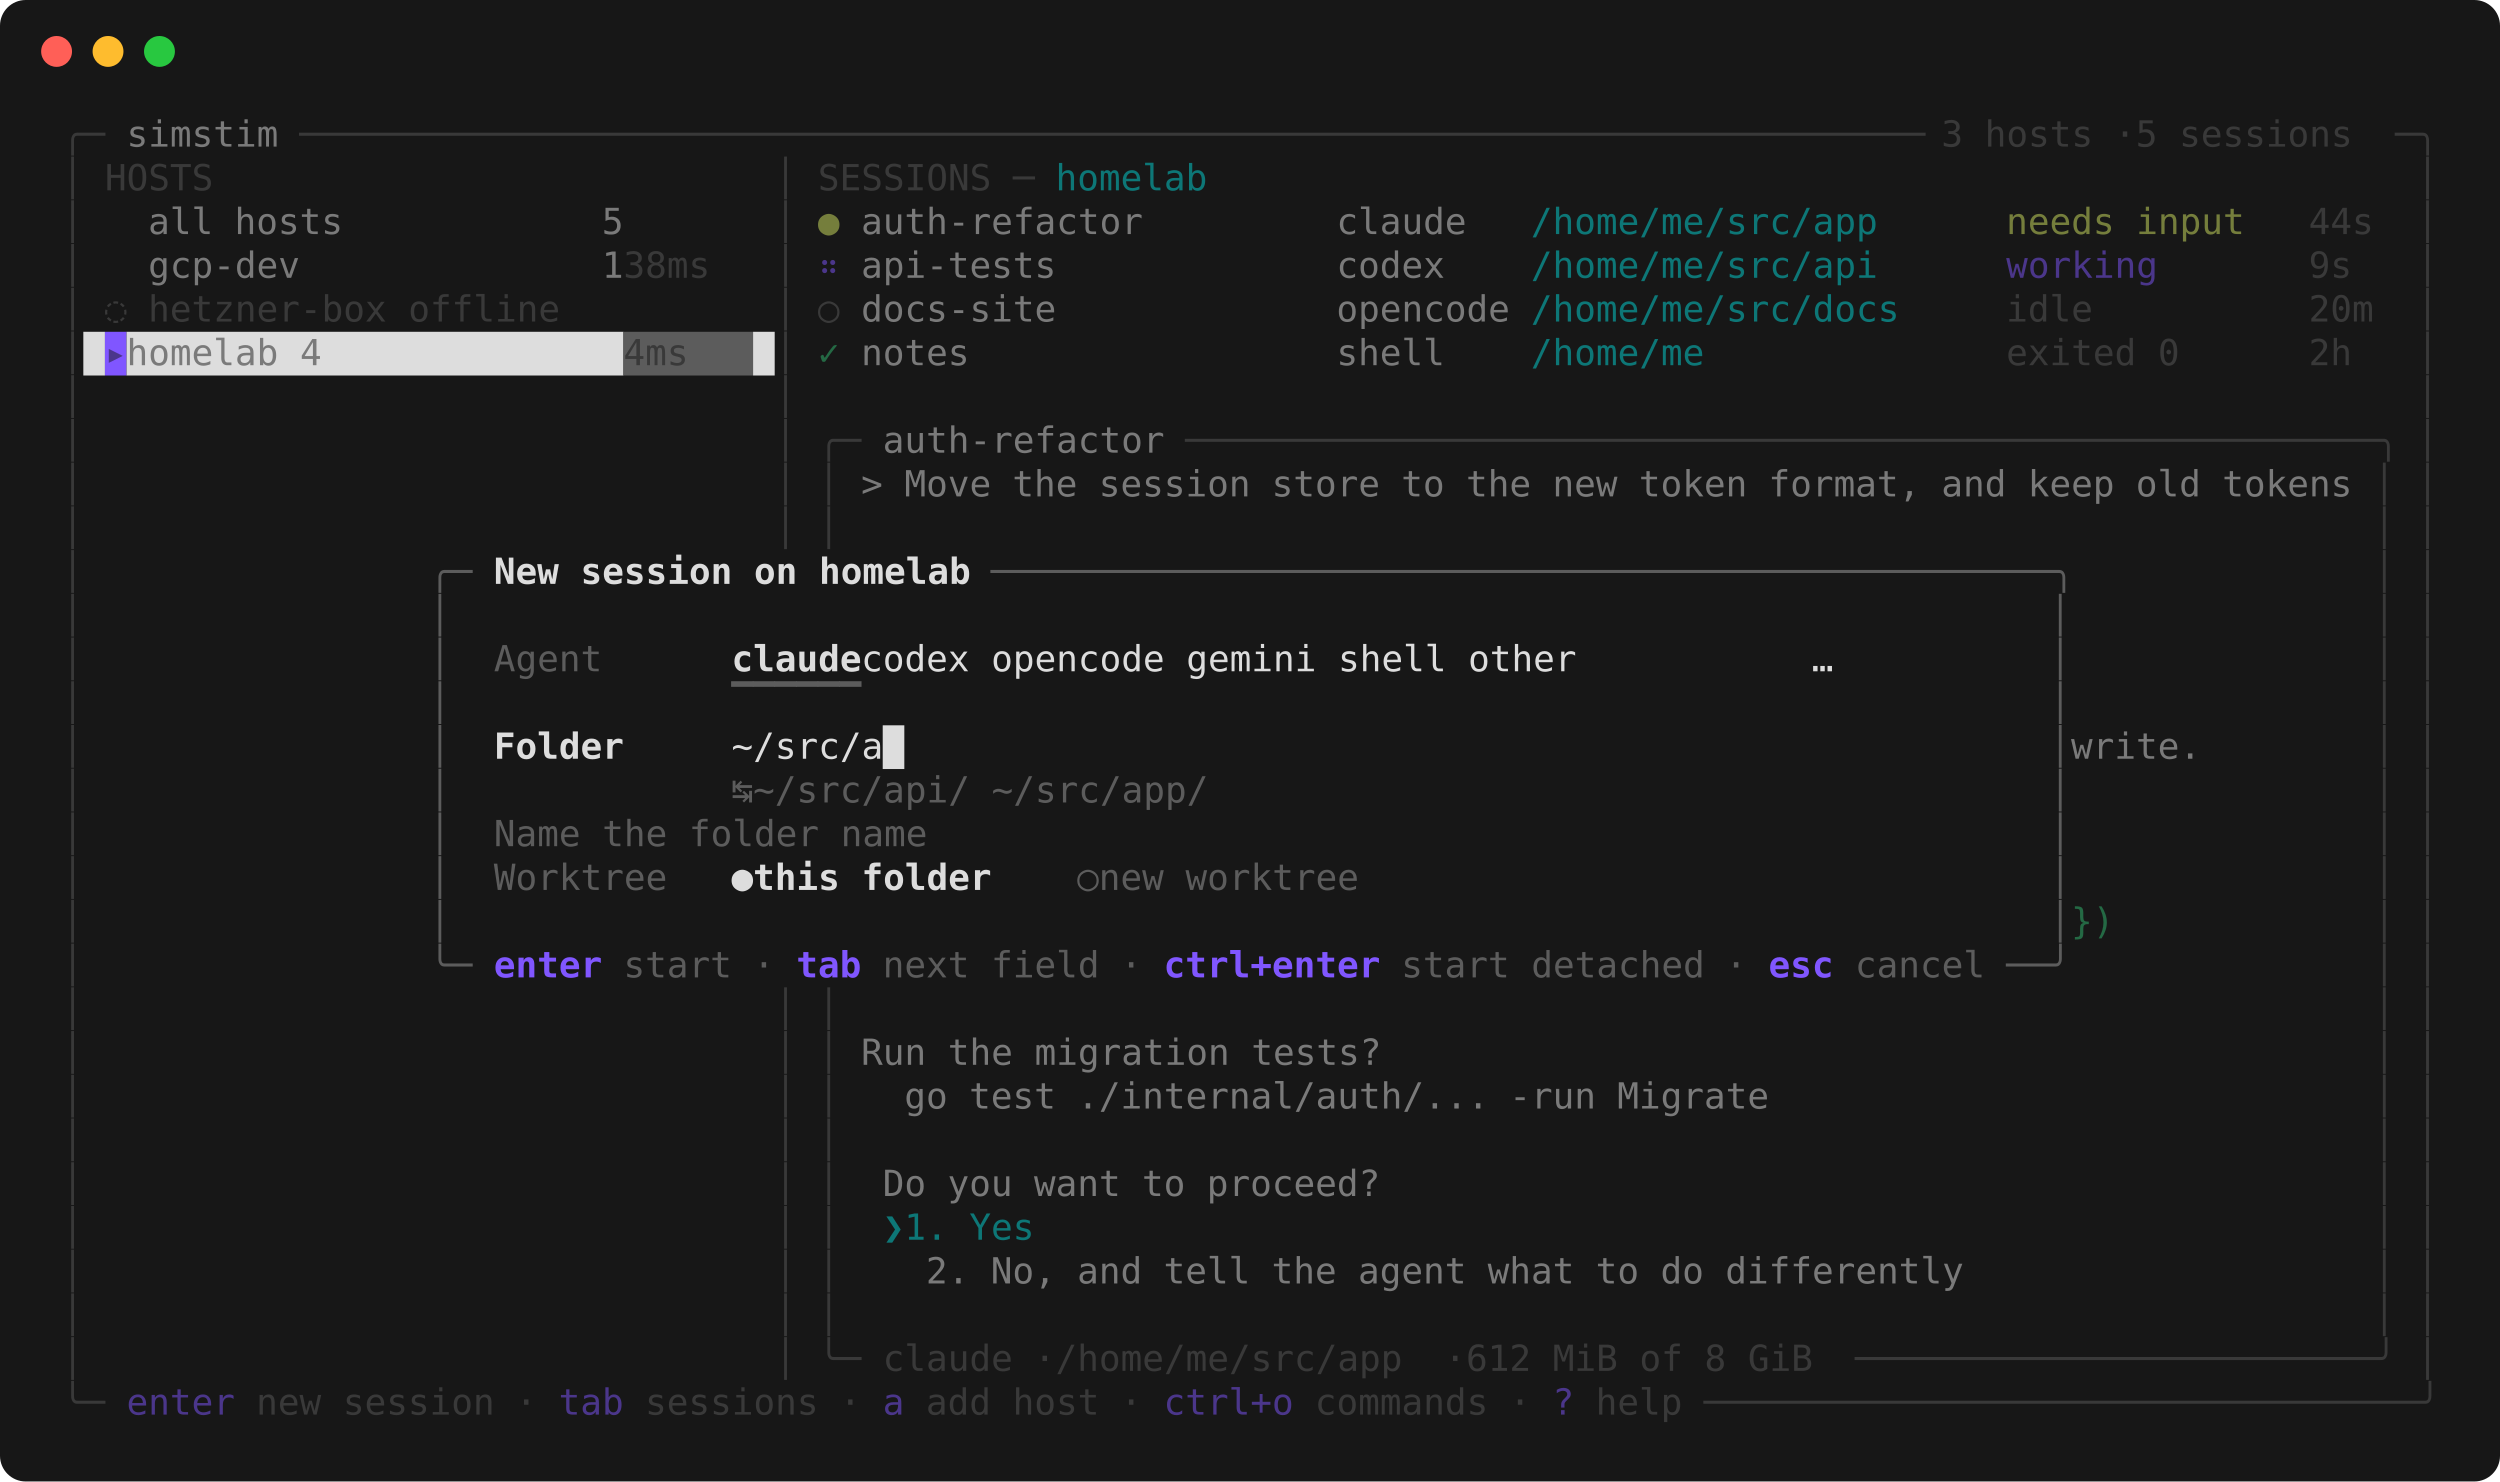
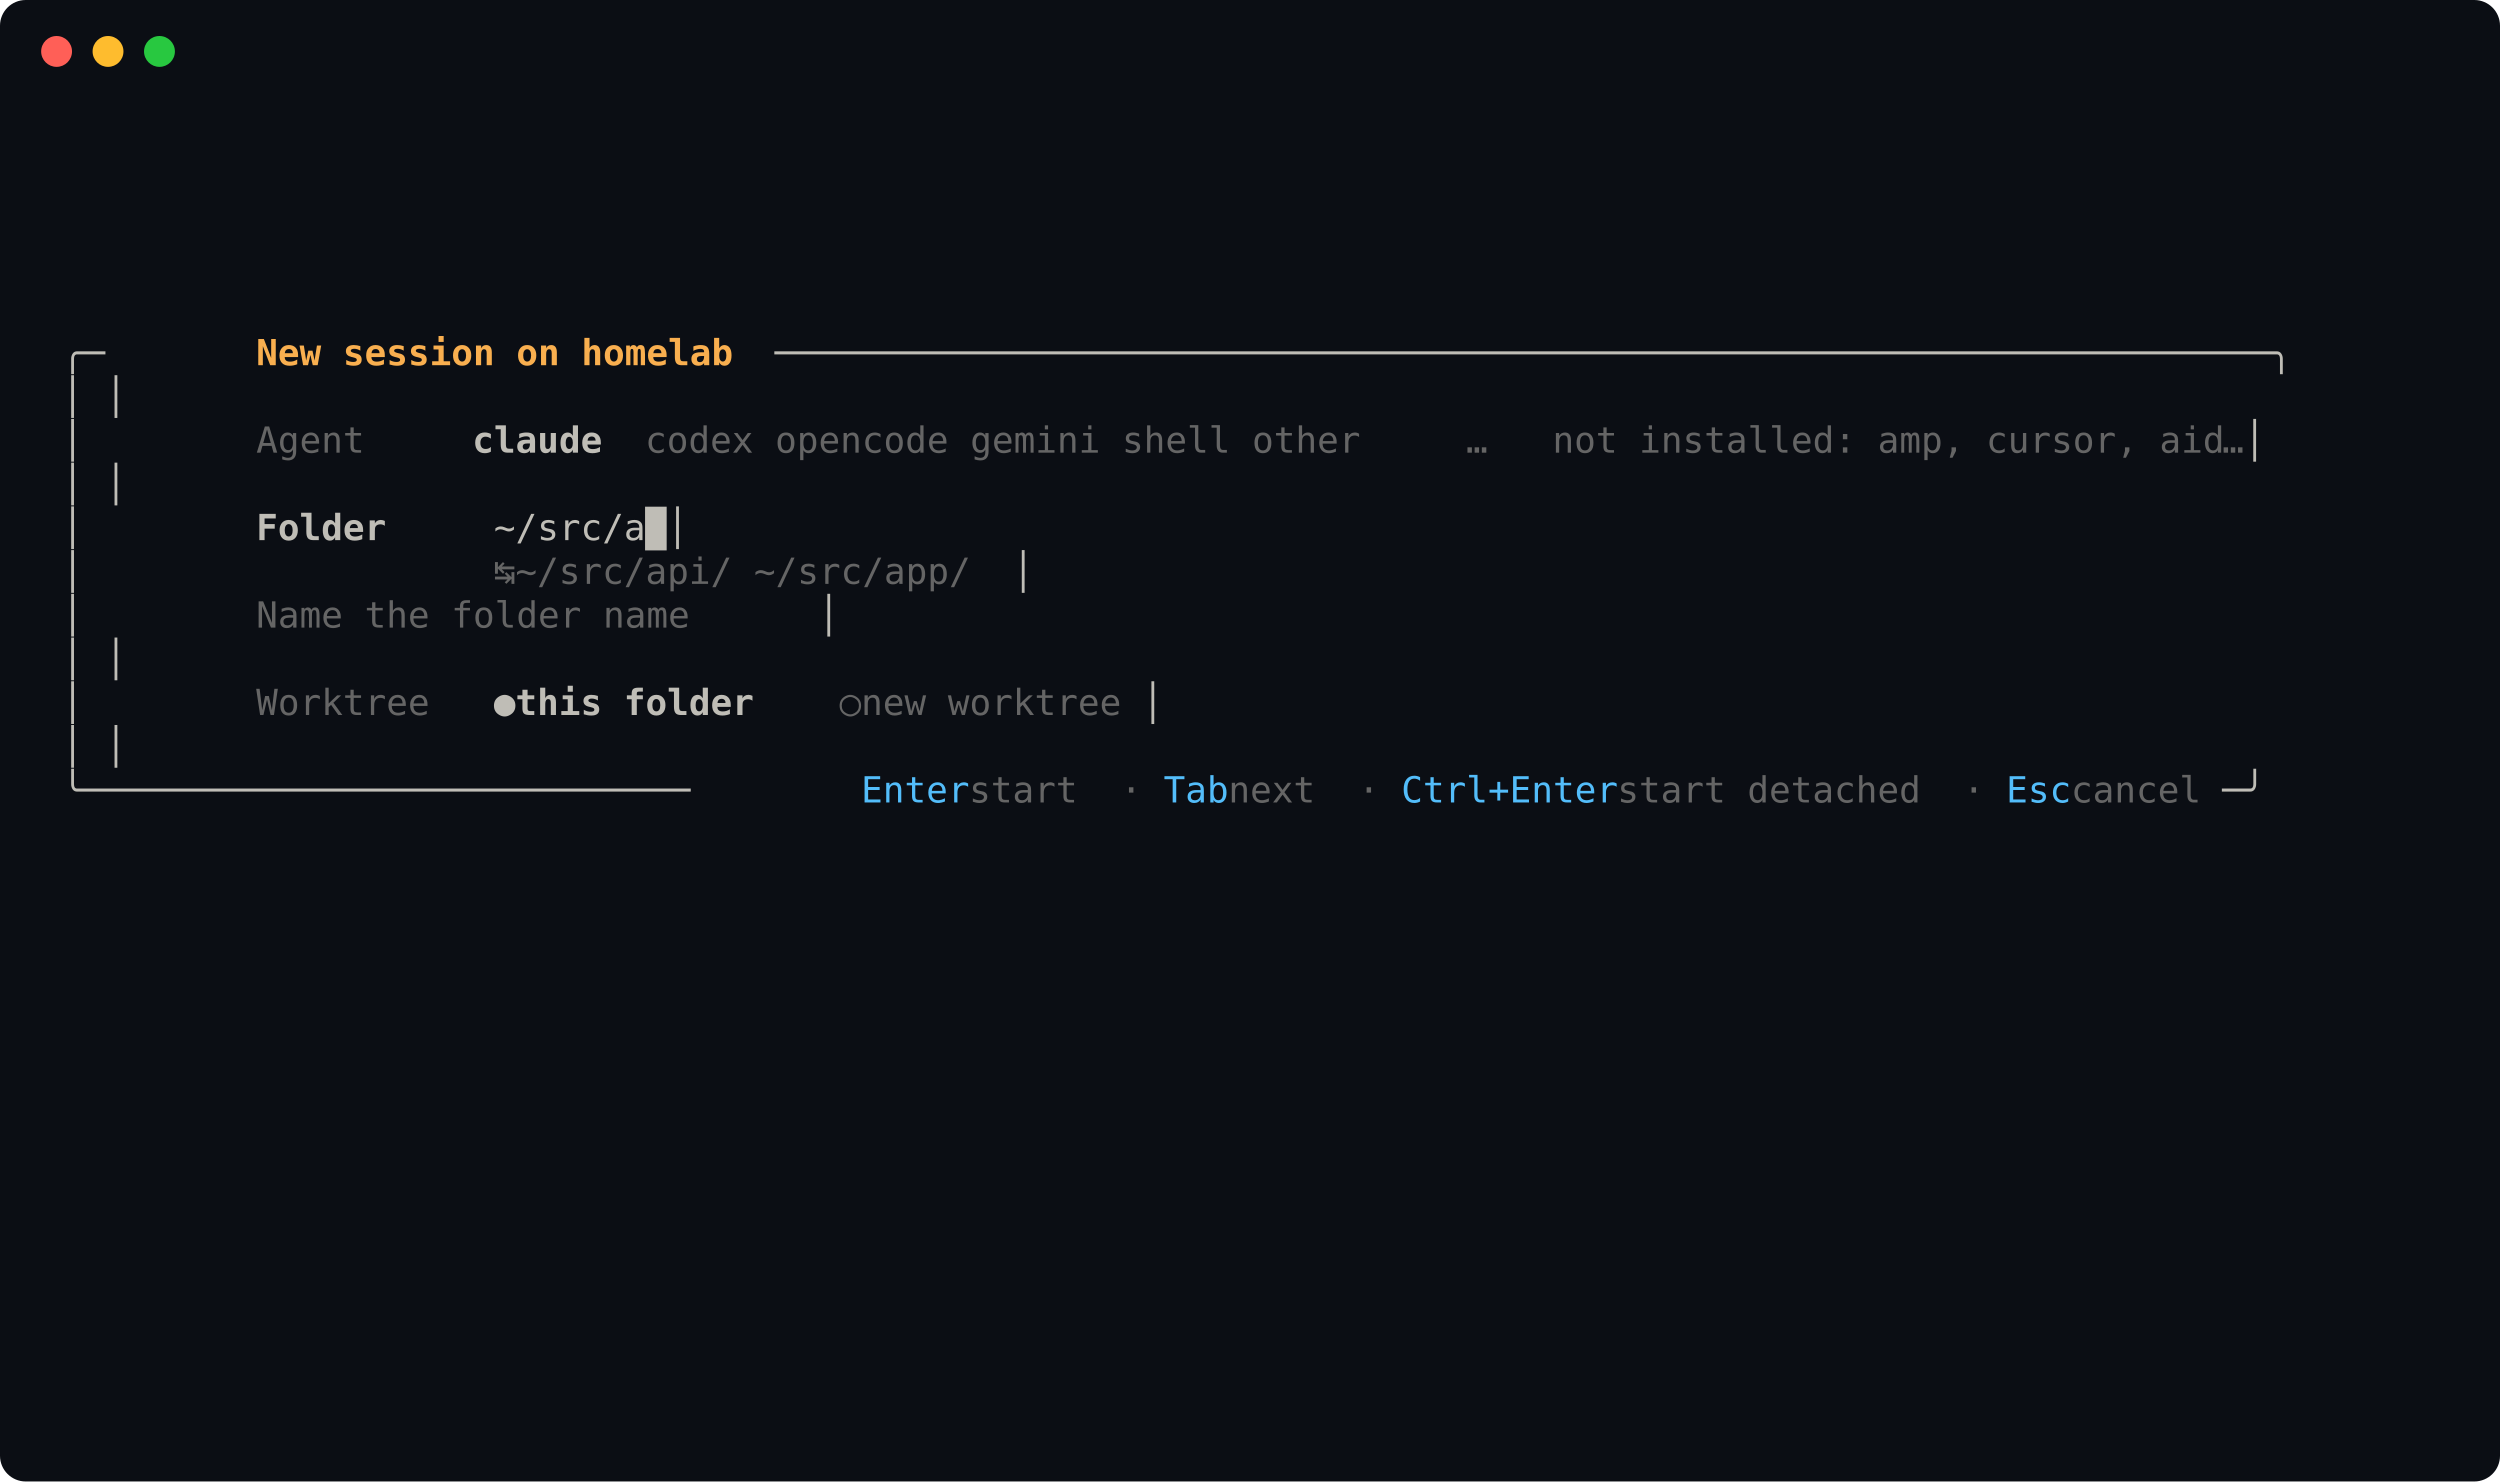
<svg xmlns="http://www.w3.org/2000/svg" width="972" height="576" viewBox="0 0 972 576">
  <style>text{font-family:"JetBrains Mono","SF Mono",Menlo,Consolas,"DejaVu Sans Mono",monospace;font-size:14px;white-space:pre}</style>
-   <rect width="972" height="576" rx="10" fill="#171717" />
+   <rect width="972" height="576" rx="10" fill="#0B0E14" />
  <circle cx="22" cy="20" r="6" fill="#FF5F57" />
  <circle cx="42" cy="20" r="6" fill="#FEBC2E" />
  <circle cx="62" cy="20" r="6" fill="#28C840" />
-   <rect x="32.4" y="129.0" width="8.4" height="17.0" fill="#DDDDDD" />
-   <rect x="40.8" y="129.0" width="8.4" height="17.0" fill="#8056FF" />
-   <rect x="49.2" y="129.0" width="193.2" height="17.0" fill="#DDDDDD" />
-   <rect x="242.4" y="129.0" width="50.4" height="17.0" fill="#5C5C5C" />
-   <rect x="292.8" y="129.0" width="8.4" height="17.0" fill="#DDDDDD" />
-   <rect x="343.2" y="282.0" width="8.4" height="17.0" fill="#DDDDDD" />
-   <text x="24.0" y="57.0" textLength="16.8" fill="#393939">╭─</text>
-   <text x="49.2" y="57.0" textLength="58.8" fill="#7A7A7A">simstim</text>
-   <text x="116.4" y="57.0" textLength="630.0" fill="#393939">───────────────────────────────────────────────────────────────────────────</text>
-   <text x="754.8" y="57.0" textLength="67.2" fill="#393939">3 hosts </text>
-   <text x="822.0" y="57.0" textLength="8.4" fill="#393939">·</text>
-   <text x="830.4" y="57.0" textLength="92.4" fill="#393939"> 5 sessions</text>
-   <text x="931.2" y="57.0" textLength="16.8" fill="#393939">─╮</text>
-   <text x="24.0" y="74.0" textLength="8.4" fill="#393939">│</text>
-   <text x="40.8" y="74.0" textLength="42.0" fill="#393939">HOSTS</text>
-   <text x="301.2" y="74.0" textLength="8.4" fill="#393939">│</text>
-   <text x="318.0" y="74.0" textLength="92.4" fill="#393939">SESSIONS ─ </text>
-   <text x="410.4" y="74.0" textLength="58.8" fill="#0D7777">homelab</text>
-   <text x="939.6" y="74.0" textLength="8.4" fill="#393939">│</text>
-   <text x="24.0" y="91.0" textLength="8.4" fill="#393939">│</text>
-   <text x="57.6" y="91.0" textLength="25.2" fill="#7A7A7A">all</text>
-   <text x="91.2" y="91.0" textLength="42.0" fill="#7A7A7A">hosts</text>
-   <text x="234.0" y="91.0" textLength="8.4" fill="#7A7A7A">5</text>
-   <text x="301.2" y="91.0" textLength="8.4" fill="#393939">│</text>
-   <text x="318.0" y="91.0" textLength="8.4" fill="#757E3C">●</text>
-   <text x="334.8" y="91.0" textLength="176.4" fill="#7A7A7A">auth-refactor        </text>
-   <text x="519.6" y="91.0" textLength="50.4" fill="#7A7A7A">claude</text>
-   <text x="595.2" y="91.0" textLength="176.4" fill="#0D7777">/home/me/src/app     </text>
-   <text x="780.0" y="91.0" textLength="109.2" fill="#757E3C">needs input  </text>
-   <text x="897.6" y="91.0" textLength="33.6" fill="#393939"> 44s</text>
-   <text x="939.6" y="91.0" textLength="8.4" fill="#393939">│</text>
-   <text x="24.0" y="108.0" textLength="8.4" fill="#393939">│</text>
-   <text x="57.6" y="108.0" textLength="58.8" fill="#7A7A7A">gcp-dev</text>
-   <text x="234.0" y="108.0" textLength="8.4" fill="#7A7A7A">1</text>
-   <text x="242.4" y="108.0" textLength="50.4" fill="#393939">  38ms</text>
-   <text x="301.2" y="108.0" textLength="8.4" fill="#393939">│</text>
-   <text x="318.0" y="108.0" textLength="8.4" fill="#4B368B">⠶</text>
-   <text x="334.8" y="108.0" textLength="75.6" fill="#7A7A7A">api-tests</text>
-   <text x="519.6" y="108.0" textLength="42.0" fill="#7A7A7A">codex</text>
-   <text x="595.2" y="108.0" textLength="176.4" fill="#0D7777">/home/me/src/api     </text>
-   <text x="780.0" y="108.0" textLength="109.2" fill="#4B368B">working      </text>
-   <text x="897.6" y="108.0" textLength="33.6" fill="#393939">  9s</text>
-   <text x="939.6" y="108.0" textLength="8.4" fill="#393939">│</text>
-   <text x="24.0" y="125.0" textLength="8.4" fill="#393939">│</text>
-   <text x="40.8" y="125.0" textLength="8.4" fill="#393939">◌</text>
-   <text x="57.6" y="125.0" textLength="235.2" fill="#393939">hetzner-box          offline</text>
-   <text x="301.2" y="125.0" textLength="8.4" fill="#393939">│</text>
-   <text x="318.0" y="125.0" textLength="8.4" fill="#393939">○</text>
-   <text x="334.8" y="125.0" textLength="75.6" fill="#7A7A7A">docs-site</text>
-   <text x="519.6" y="125.0" textLength="67.2" fill="#7A7A7A">opencode</text>
-   <text x="595.2" y="125.0" textLength="176.4" fill="#0D7777">/home/me/src/docs    </text>
-   <text x="780.0" y="125.0" textLength="109.2" fill="#393939">idle         </text>
-   <text x="897.6" y="125.0" textLength="33.6" fill="#393939"> 20m</text>
-   <text x="939.6" y="125.0" textLength="8.4" fill="#393939">│</text>
-   <text x="24.0" y="142.0" textLength="8.4" fill="#393939">│</text>
-   <text x="40.8" y="142.0" textLength="8.4" fill="#4B368B">▸</text>
-   <text x="49.2" y="142.0" textLength="193.2" fill="#7A7A7A"> homelab              4</text>
-   <text x="242.4" y="142.0" textLength="50.4" fill="#393939">   4ms</text>
-   <text x="301.2" y="142.0" textLength="8.4" fill="#393939">│</text>
-   <text x="318.0" y="142.0" textLength="8.4" fill="#246944">✓</text>
-   <text x="334.8" y="142.0" textLength="42.0" fill="#7A7A7A">notes</text>
-   <text x="519.6" y="142.0" textLength="42.0" fill="#7A7A7A">shell</text>
-   <text x="595.2" y="142.0" textLength="67.2" fill="#0D7777">/home/me</text>
-   <text x="780.0" y="142.0" textLength="109.2" fill="#393939">exited 0     </text>
-   <text x="897.6" y="142.0" textLength="33.6" fill="#393939">  2h</text>
-   <text x="939.6" y="142.0" textLength="8.4" fill="#393939">│</text>
-   <text x="24.0" y="159.0" textLength="8.4" fill="#393939">│</text>
-   <text x="301.2" y="159.0" textLength="8.4" fill="#393939">│</text>
-   <text x="939.6" y="159.0" textLength="8.4" fill="#393939">│</text>
-   <text x="24.0" y="176.0" textLength="8.4" fill="#393939">│</text>
-   <text x="301.2" y="176.0" textLength="8.4" fill="#393939">│</text>
-   <text x="318.0" y="176.0" textLength="16.8" fill="#393939">╭─</text>
-   <text x="343.2" y="176.0" textLength="109.2" fill="#7A7A7A">auth-refactor</text>
-   <text x="460.8" y="176.0" textLength="470.4" fill="#393939">───────────────────────────────────────────────────────╮</text>
-   <text x="939.6" y="176.0" textLength="8.4" fill="#393939">│</text>
-   <text x="24.0" y="193.0" textLength="8.4" fill="#393939">│</text>
-   <text x="301.2" y="193.0" textLength="8.4" fill="#393939">│</text>
-   <text x="318.0" y="193.0" textLength="8.4" fill="#393939">│</text>
-   <text x="334.8" y="193.0" textLength="50.4" fill="#7A7A7A">&gt; Move</text>
-   <text x="393.6" y="193.0" textLength="25.2" fill="#7A7A7A">the</text>
-   <text x="427.2" y="193.0" textLength="58.8" fill="#7A7A7A">session</text>
-   <text x="494.4" y="193.0" textLength="42.0" fill="#7A7A7A">store</text>
-   <text x="544.8" y="193.0" textLength="16.8" fill="#7A7A7A">to</text>
-   <text x="570.0" y="193.0" textLength="25.2" fill="#7A7A7A">the</text>
-   <text x="603.6" y="193.0" textLength="25.2" fill="#7A7A7A">new</text>
-   <text x="637.2" y="193.0" textLength="42.0" fill="#7A7A7A">token</text>
-   <text x="687.6" y="193.0" textLength="58.8" fill="#7A7A7A">format,</text>
-   <text x="754.8" y="193.0" textLength="25.2" fill="#7A7A7A">and</text>
-   <text x="788.4" y="193.0" textLength="33.6" fill="#7A7A7A">keep</text>
-   <text x="830.4" y="193.0" textLength="25.2" fill="#7A7A7A">old</text>
-   <text x="864.0" y="193.0" textLength="50.4" fill="#7A7A7A">tokens</text>
-   <text x="922.8" y="193.0" textLength="8.4" fill="#393939">│</text>
-   <text x="939.6" y="193.0" textLength="8.4" fill="#393939">│</text>
-   <text x="24.0" y="210.0" textLength="8.4" fill="#393939">│</text>
-   <text x="301.2" y="210.0" textLength="8.4" fill="#393939">│</text>
-   <text x="318.0" y="210.0" textLength="8.4" fill="#393939">│</text>
-   <text x="922.8" y="210.0" textLength="8.4" fill="#393939">│</text>
-   <text x="939.6" y="210.0" textLength="8.4" fill="#393939">│</text>
-   <text x="24.0" y="227.0" textLength="8.4" fill="#393939">│</text>
-   <text x="166.8" y="227.0" textLength="16.8" fill="#5C5C5C">╭─</text>
-   <text x="192.0" y="227.0" textLength="184.8" fill="#DDDDDD" font-weight="bold">New session on homelab</text>
-   <text x="385.2" y="227.0" textLength="420.0" fill="#5C5C5C">─────────────────────────────────────────────────╮</text>
-   <text x="922.8" y="227.0" textLength="8.4" fill="#393939">│</text>
-   <text x="939.6" y="227.0" textLength="8.4" fill="#393939">│</text>
-   <text x="24.0" y="244.0" textLength="8.4" fill="#393939">│</text>
-   <text x="166.8" y="244.0" textLength="8.4" fill="#5C5C5C">│</text>
-   <text x="796.8" y="244.0" textLength="8.4" fill="#5C5C5C">│</text>
-   <text x="922.8" y="244.0" textLength="8.4" fill="#393939">│</text>
-   <text x="939.6" y="244.0" textLength="8.4" fill="#393939">│</text>
-   <text x="24.0" y="261.0" textLength="8.4" fill="#393939">│</text>
-   <text x="166.8" y="261.0" textLength="8.4" fill="#5C5C5C">│</text>
-   <text x="192.0" y="261.0" textLength="92.4" fill="#5C5C5C">Agent      </text>
-   <text x="284.4" y="261.0" textLength="50.4" fill="#DDDDDD" font-weight="bold">claude</text>
-   <text x="334.8" y="261.0" textLength="369.6" fill="#DDDDDD">   codex   opencode   gemini   shell   other</text>
-   <text x="704.4" y="261.0" textLength="8.4" fill="#DDDDDD">…</text>
-   <text x="796.8" y="261.0" textLength="8.4" fill="#5C5C5C">│</text>
-   <text x="922.8" y="261.0" textLength="8.4" fill="#393939">│</text>
-   <text x="939.6" y="261.0" textLength="8.4" fill="#393939">│</text>
-   <text x="24.0" y="278.0" textLength="8.4" fill="#393939">│</text>
-   <text x="166.8" y="278.0" textLength="8.4" fill="#5C5C5C">│</text>
-   <text x="284.4" y="278.0" textLength="8.4" fill="#5C5C5C">▔</text>
-   <text x="292.8" y="278.0" textLength="8.4" fill="#5C5C5C">▔</text>
-   <text x="301.2" y="278.0" textLength="8.4" fill="#5C5C5C">▔</text>
-   <text x="309.6" y="278.0" textLength="8.4" fill="#5C5C5C">▔</text>
-   <text x="318.0" y="278.0" textLength="8.4" fill="#5C5C5C">▔</text>
-   <text x="326.4" y="278.0" textLength="8.4" fill="#5C5C5C">▔</text>
-   <text x="796.8" y="278.0" textLength="8.4" fill="#5C5C5C">│</text>
-   <text x="922.8" y="278.0" textLength="8.4" fill="#393939">│</text>
-   <text x="939.6" y="278.0" textLength="8.4" fill="#393939">│</text>
-   <text x="24.0" y="295.0" textLength="8.4" fill="#393939">│</text>
-   <text x="166.8" y="295.0" textLength="8.4" fill="#5C5C5C">│</text>
-   <text x="192.0" y="295.0" textLength="92.4" fill="#DDDDDD" font-weight="bold">Folder     </text>
-   <text x="284.4" y="295.0" textLength="58.8" fill="#DDDDDD">~/src/a</text>
-   <text x="796.8" y="295.0" textLength="8.4" fill="#5C5C5C">│</text>
-   <text x="805.2" y="295.0" textLength="50.4" fill="#7A7A7A">write.</text>
-   <text x="922.8" y="295.0" textLength="8.4" fill="#393939">│</text>
-   <text x="939.6" y="295.0" textLength="8.4" fill="#393939">│</text>
-   <text x="24.0" y="312.0" textLength="8.4" fill="#393939">│</text>
-   <text x="166.8" y="312.0" textLength="8.4" fill="#5C5C5C">│</text>
-   <text x="284.4" y="312.0" textLength="8.4" fill="#5C5C5C">↹</text>
-   <text x="292.8" y="312.0" textLength="193.2" fill="#5C5C5C"> ~/src/api/  ~/src/app/</text>
-   <text x="796.8" y="312.0" textLength="8.4" fill="#5C5C5C">│</text>
-   <text x="922.8" y="312.0" textLength="8.4" fill="#393939">│</text>
-   <text x="939.6" y="312.0" textLength="8.4" fill="#393939">│</text>
-   <text x="24.0" y="329.0" textLength="8.4" fill="#393939">│</text>
-   <text x="166.8" y="329.0" textLength="8.4" fill="#5C5C5C">│</text>
-   <text x="192.0" y="329.0" textLength="218.4" fill="#5C5C5C">Name       the folder name</text>
-   <text x="796.8" y="329.0" textLength="8.4" fill="#5C5C5C">│</text>
-   <text x="922.8" y="329.0" textLength="8.4" fill="#393939">│</text>
-   <text x="939.6" y="329.0" textLength="8.4" fill="#393939">│</text>
-   <text x="24.0" y="346.0" textLength="8.4" fill="#393939">│</text>
-   <text x="166.8" y="346.0" textLength="8.4" fill="#5C5C5C">│</text>
-   <text x="192.0" y="346.0" textLength="92.4" fill="#5C5C5C">Worktree   </text>
-   <text x="284.4" y="346.0" textLength="8.4" fill="#DDDDDD" font-weight="bold">●</text>
-   <text x="292.8" y="346.0" textLength="100.8" fill="#DDDDDD" font-weight="bold"> this folder</text>
-   <text x="418.8" y="346.0" textLength="8.4" fill="#5C5C5C">○</text>
-   <text x="427.2" y="346.0" textLength="109.2" fill="#5C5C5C"> new worktree</text>
-   <text x="796.8" y="346.0" textLength="8.4" fill="#5C5C5C">│</text>
-   <text x="922.8" y="346.0" textLength="8.4" fill="#393939">│</text>
-   <text x="939.6" y="346.0" textLength="8.4" fill="#393939">│</text>
-   <text x="24.0" y="363.0" textLength="8.4" fill="#393939">│</text>
-   <text x="166.8" y="363.0" textLength="8.4" fill="#5C5C5C">│</text>
-   <text x="796.8" y="363.0" textLength="8.4" fill="#5C5C5C">│</text>
-   <text x="805.2" y="363.0" textLength="16.8" fill="#246944">})</text>
-   <text x="922.8" y="363.0" textLength="8.4" fill="#393939">│</text>
-   <text x="939.6" y="363.0" textLength="8.4" fill="#393939">│</text>
-   <text x="24.0" y="380.0" textLength="8.4" fill="#393939">│</text>
-   <text x="166.8" y="380.0" textLength="16.8" fill="#5C5C5C">╰─</text>
-   <text x="192.0" y="380.0" textLength="42.0" fill="#8056FF" font-weight="bold">enter</text>
-   <text x="242.4" y="380.0" textLength="50.4" fill="#5C5C5C">start </text>
-   <text x="292.8" y="380.0" textLength="8.4" fill="#5C5C5C">·</text>
-   <text x="309.6" y="380.0" textLength="25.2" fill="#8056FF" font-weight="bold">tab</text>
-   <text x="343.2" y="380.0" textLength="92.4" fill="#5C5C5C">next field </text>
-   <text x="435.6" y="380.0" textLength="8.4" fill="#5C5C5C">·</text>
-   <text x="452.4" y="380.0" textLength="84.0" fill="#8056FF" font-weight="bold">ctrl+enter</text>
-   <text x="544.8" y="380.0" textLength="126.0" fill="#5C5C5C">start detached </text>
-   <text x="670.8" y="380.0" textLength="8.4" fill="#5C5C5C">·</text>
-   <text x="687.6" y="380.0" textLength="25.2" fill="#8056FF" font-weight="bold">esc</text>
-   <text x="721.2" y="380.0" textLength="50.4" fill="#5C5C5C">cancel</text>
-   <text x="780.0" y="380.0" textLength="25.2" fill="#5C5C5C">──╯</text>
-   <text x="922.8" y="380.0" textLength="8.4" fill="#393939">│</text>
-   <text x="939.6" y="380.0" textLength="8.4" fill="#393939">│</text>
-   <text x="24.0" y="397.0" textLength="8.4" fill="#393939">│</text>
-   <text x="301.2" y="397.0" textLength="8.4" fill="#393939">│</text>
-   <text x="318.0" y="397.0" textLength="8.4" fill="#393939">│</text>
-   <text x="922.8" y="397.0" textLength="8.4" fill="#393939">│</text>
-   <text x="939.6" y="397.0" textLength="8.4" fill="#393939">│</text>
-   <text x="24.0" y="414.0" textLength="8.4" fill="#393939">│</text>
-   <text x="301.2" y="414.0" textLength="8.4" fill="#393939">│</text>
-   <text x="318.0" y="414.0" textLength="8.4" fill="#393939">│</text>
-   <text x="334.8" y="414.0" textLength="210.0" fill="#7A7A7A"> Run the migration tests?</text>
-   <text x="922.8" y="414.0" textLength="8.4" fill="#393939">│</text>
-   <text x="939.6" y="414.0" textLength="8.4" fill="#393939">│</text>
-   <text x="24.0" y="431.0" textLength="8.4" fill="#393939">│</text>
-   <text x="301.2" y="431.0" textLength="8.4" fill="#393939">│</text>
-   <text x="318.0" y="431.0" textLength="8.4" fill="#393939">│</text>
-   <text x="351.6" y="431.0" textLength="16.8" fill="#7A7A7A">go</text>
-   <text x="376.8" y="431.0" textLength="33.6" fill="#7A7A7A">test</text>
-   <text x="418.8" y="431.0" textLength="159.6" fill="#7A7A7A">./internal/auth/...</text>
-   <text x="586.8" y="431.0" textLength="33.6" fill="#7A7A7A">-run</text>
-   <text x="628.8" y="431.0" textLength="58.8" fill="#7A7A7A">Migrate</text>
-   <text x="922.8" y="431.0" textLength="8.4" fill="#393939">│</text>
-   <text x="939.6" y="431.0" textLength="8.4" fill="#393939">│</text>
-   <text x="24.0" y="448.0" textLength="8.4" fill="#393939">│</text>
-   <text x="301.2" y="448.0" textLength="8.4" fill="#393939">│</text>
-   <text x="318.0" y="448.0" textLength="8.4" fill="#393939">│</text>
-   <text x="922.8" y="448.0" textLength="8.4" fill="#393939">│</text>
-   <text x="939.6" y="448.0" textLength="8.4" fill="#393939">│</text>
-   <text x="24.0" y="465.0" textLength="8.4" fill="#393939">│</text>
-   <text x="301.2" y="465.0" textLength="8.4" fill="#393939">│</text>
-   <text x="318.0" y="465.0" textLength="8.4" fill="#393939">│</text>
-   <text x="343.2" y="465.0" textLength="16.8" fill="#7A7A7A">Do</text>
-   <text x="368.4" y="465.0" textLength="25.2" fill="#7A7A7A">you</text>
-   <text x="402.0" y="465.0" textLength="33.6" fill="#7A7A7A">want</text>
-   <text x="444.0" y="465.0" textLength="16.8" fill="#7A7A7A">to</text>
-   <text x="469.2" y="465.0" textLength="67.2" fill="#7A7A7A">proceed?</text>
-   <text x="922.8" y="465.0" textLength="8.4" fill="#393939">│</text>
-   <text x="939.6" y="465.0" textLength="8.4" fill="#393939">│</text>
-   <text x="24.0" y="482.0" textLength="8.4" fill="#393939">│</text>
-   <text x="301.2" y="482.0" textLength="8.4" fill="#393939">│</text>
-   <text x="318.0" y="482.0" textLength="8.4" fill="#393939">│</text>
-   <text x="343.2" y="482.0" textLength="8.4" fill="#0D7777">❯</text>
-   <text x="351.6" y="482.0" textLength="58.8" fill="#0D7777"> 1. Yes</text>
-   <text x="922.8" y="482.0" textLength="8.4" fill="#393939">│</text>
-   <text x="939.6" y="482.0" textLength="8.4" fill="#393939">│</text>
-   <text x="24.0" y="499.0" textLength="8.4" fill="#393939">│</text>
-   <text x="301.2" y="499.0" textLength="8.4" fill="#393939">│</text>
-   <text x="318.0" y="499.0" textLength="8.4" fill="#393939">│</text>
-   <text x="360.0" y="499.0" textLength="16.8" fill="#7A7A7A">2.</text>
-   <text x="385.2" y="499.0" textLength="25.2" fill="#7A7A7A">No,</text>
-   <text x="418.8" y="499.0" textLength="25.2" fill="#7A7A7A">and</text>
-   <text x="452.4" y="499.0" textLength="33.6" fill="#7A7A7A">tell</text>
-   <text x="494.4" y="499.0" textLength="25.2" fill="#7A7A7A">the</text>
-   <text x="528.0" y="499.0" textLength="42.0" fill="#7A7A7A">agent</text>
-   <text x="578.4" y="499.0" textLength="33.6" fill="#7A7A7A">what</text>
-   <text x="620.4" y="499.0" textLength="16.8" fill="#7A7A7A">to</text>
-   <text x="645.6" y="499.0" textLength="16.8" fill="#7A7A7A">do</text>
-   <text x="670.8" y="499.0" textLength="92.4" fill="#7A7A7A">differently</text>
-   <text x="922.8" y="499.0" textLength="8.4" fill="#393939">│</text>
-   <text x="939.6" y="499.0" textLength="8.4" fill="#393939">│</text>
-   <text x="24.0" y="516.0" textLength="8.4" fill="#393939">│</text>
-   <text x="301.2" y="516.0" textLength="8.4" fill="#393939">│</text>
-   <text x="318.0" y="516.0" textLength="8.4" fill="#393939">│</text>
-   <text x="922.8" y="516.0" textLength="8.4" fill="#393939">│</text>
-   <text x="939.6" y="516.0" textLength="8.4" fill="#393939">│</text>
-   <text x="24.0" y="533.0" textLength="8.4" fill="#393939">│</text>
-   <text x="301.2" y="533.0" textLength="8.4" fill="#393939">│</text>
-   <text x="318.0" y="533.0" textLength="16.8" fill="#393939">╰─</text>
-   <text x="343.2" y="533.0" textLength="58.8" fill="#393939">claude </text>
-   <text x="402.0" y="533.0" textLength="8.4" fill="#393939">·</text>
-   <text x="410.4" y="533.0" textLength="151.2" fill="#393939"> /home/me/src/app </text>
-   <text x="561.6" y="533.0" textLength="8.4" fill="#393939">·</text>
-   <text x="570.0" y="533.0" textLength="142.8" fill="#393939"> 612 MiB of 8 GiB</text>
-   <text x="721.2" y="533.0" textLength="210.0" fill="#393939">────────────────────────╯</text>
-   <text x="939.6" y="533.0" textLength="8.4" fill="#393939">│</text>
-   <text x="24.0" y="550.0" textLength="16.8" fill="#393939">╰─</text>
-   <text x="49.2" y="550.0" textLength="42.0" fill="#4B368B">enter</text>
-   <text x="99.6" y="550.0" textLength="100.8" fill="#393939">new session </text>
-   <text x="200.4" y="550.0" textLength="8.4" fill="#393939">·</text>
-   <text x="217.2" y="550.0" textLength="25.2" fill="#4B368B">tab</text>
-   <text x="250.8" y="550.0" textLength="75.6" fill="#393939">sessions </text>
-   <text x="326.4" y="550.0" textLength="8.4" fill="#393939">·</text>
-   <text x="343.2" y="550.0" textLength="8.4" fill="#4B368B">a</text>
-   <text x="360.0" y="550.0" textLength="75.6" fill="#393939">add host </text>
-   <text x="435.6" y="550.0" textLength="8.4" fill="#393939">·</text>
-   <text x="452.4" y="550.0" textLength="50.4" fill="#4B368B">ctrl+o</text>
-   <text x="511.2" y="550.0" textLength="75.6" fill="#393939">commands </text>
-   <text x="586.8" y="550.0" textLength="8.4" fill="#393939">·</text>
-   <text x="603.6" y="550.0" textLength="8.4" fill="#4B368B">?</text>
-   <text x="620.4" y="550.0" textLength="33.6" fill="#393939">help</text>
-   <text x="662.4" y="550.0" textLength="285.6" fill="#393939">─────────────────────────────────╯</text>
+   <rect x="250.8" y="197.0" width="8.4" height="17.0" fill="#BFBDB6" />
+   <text x="24.0" y="142.0" textLength="75.6" fill="#BFBDB6">       ╭─</text>
+   <text x="99.6" y="142.0" textLength="201.6" fill="#F9AF4F" font-weight="bold"> New session on homelab </text>
+   <text x="301.2" y="142.0" textLength="646.8" fill="#BFBDB6">─────────────────────────────────────────────────────────────────────╮       </text>
+   <text x="24.0" y="159.0" textLength="924.0" fill="#BFBDB6">       │                                                                                              │       </text>
+   <text x="24.0" y="176.0" textLength="75.6" fill="#BFBDB6">       │ </text>
+   <text x="99.6" y="176.0" textLength="84.0" fill="#656565">Agent     </text>
+   <text x="183.6" y="176.0" textLength="67.2" fill="#BFBDB6" font-weight="bold"> claude </text>
+   <text x="250.8" y="176.0" textLength="319.2" fill="#656565"> codex  opencode  gemini  shell  other</text>
+   <text x="570.0" y="176.0" textLength="8.4" fill="#656565">…</text>
+   <text x="603.6" y="176.0" textLength="260.4" fill="#656565">not installed: amp, cursor, aid</text>
+   <text x="864.0" y="176.0" textLength="8.4" fill="#656565">…</text>
+   <text x="872.4" y="176.0" textLength="75.6" fill="#BFBDB6"> │       </text>
+   <text x="24.0" y="193.0" textLength="924.0" fill="#BFBDB6">       │                                                                                              │       </text>
+   <text x="24.0" y="210.0" textLength="75.6" fill="#BFBDB6">       │ </text>
+   <text x="99.6" y="210.0" textLength="92.4" fill="#BFBDB6" font-weight="bold">Folder     </text>
+   <text x="192.0" y="210.0" textLength="58.8" fill="#BFBDB6">~/src/a</text>
+   <text x="259.2" y="210.0" textLength="688.8" fill="#BFBDB6">                                                                          │       </text>
+   <text x="24.0" y="227.0" textLength="168.0" fill="#BFBDB6">       │            </text>
+   <text x="192.0" y="227.0" textLength="8.4" fill="#656565">↹</text>
+   <text x="200.4" y="227.0" textLength="193.2" fill="#656565"> ~/src/api/  ~/src/app/</text>
+   <text x="393.6" y="227.0" textLength="554.4" fill="#BFBDB6">                                                          │       </text>
+   <text x="24.0" y="244.0" textLength="75.6" fill="#BFBDB6">       │ </text>
+   <text x="99.6" y="244.0" textLength="218.4" fill="#656565">Name       the folder name</text>
+   <text x="318.0" y="244.0" textLength="630.0" fill="#BFBDB6">                                                                   │       </text>
+   <text x="24.0" y="261.0" textLength="924.0" fill="#BFBDB6">       │                                                                                              │       </text>
+   <text x="24.0" y="278.0" textLength="75.6" fill="#BFBDB6">       │ </text>
+   <text x="99.6" y="278.0" textLength="92.4" fill="#656565">Worktree   </text>
+   <text x="192.0" y="278.0" textLength="8.4" fill="#BFBDB6" font-weight="bold">●</text>
+   <text x="200.4" y="278.0" textLength="100.8" fill="#BFBDB6" font-weight="bold"> this folder</text>
+   <text x="326.4" y="278.0" textLength="8.4" fill="#656565">○</text>
+   <text x="334.8" y="278.0" textLength="109.2" fill="#656565"> new worktree</text>
+   <text x="444.0" y="278.0" textLength="504.0" fill="#BFBDB6">                                                    │       </text>
+   <text x="24.0" y="295.0" textLength="924.0" fill="#BFBDB6">       │                                                                                              │       </text>
+   <text x="24.0" y="312.0" textLength="310.8" fill="#BFBDB6">       ╰──────────────────────────── </text>
+   <text x="334.8" y="312.0" textLength="42.0" fill="#53BDFA">Enter</text>
+   <text x="376.8" y="312.0" textLength="58.8" fill="#656565"> start </text>
+   <text x="435.6" y="312.0" textLength="8.4" fill="#656565">·</text>
+   <text x="452.4" y="312.0" textLength="25.2" fill="#53BDFA">Tab</text>
+   <text x="477.6" y="312.0" textLength="50.4" fill="#656565"> next </text>
+   <text x="528.0" y="312.0" textLength="8.4" fill="#656565">·</text>
+   <text x="544.8" y="312.0" textLength="84.0" fill="#53BDFA">Ctrl+Enter</text>
+   <text x="628.8" y="312.0" textLength="134.4" fill="#656565"> start detached </text>
+   <text x="763.2" y="312.0" textLength="8.4" fill="#656565">·</text>
+   <text x="780.0" y="312.0" textLength="25.2" fill="#53BDFA">Esc</text>
+   <text x="805.2" y="312.0" textLength="58.8" fill="#656565"> cancel</text>
+   <text x="864.0" y="312.0" textLength="84.0" fill="#BFBDB6"> ─╯       </text>
</svg>
